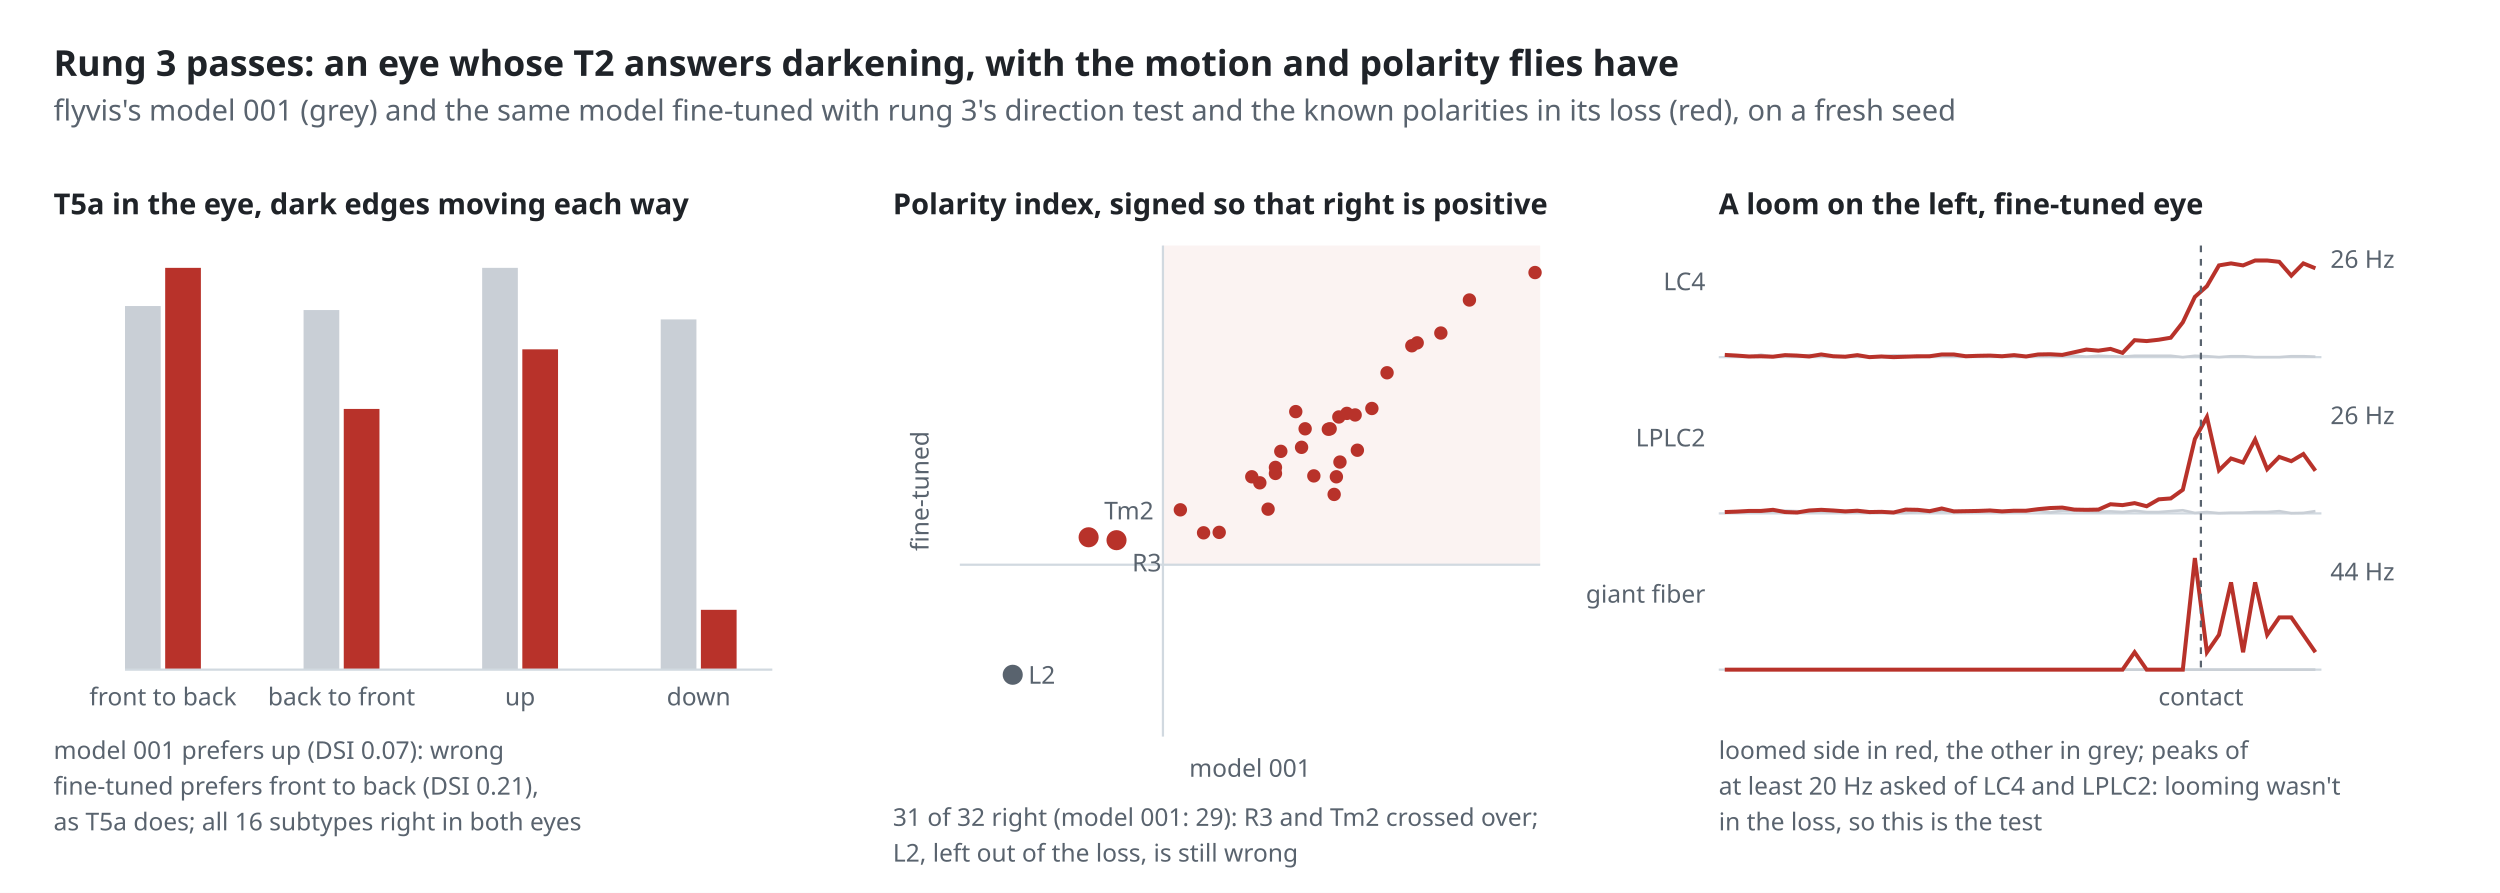
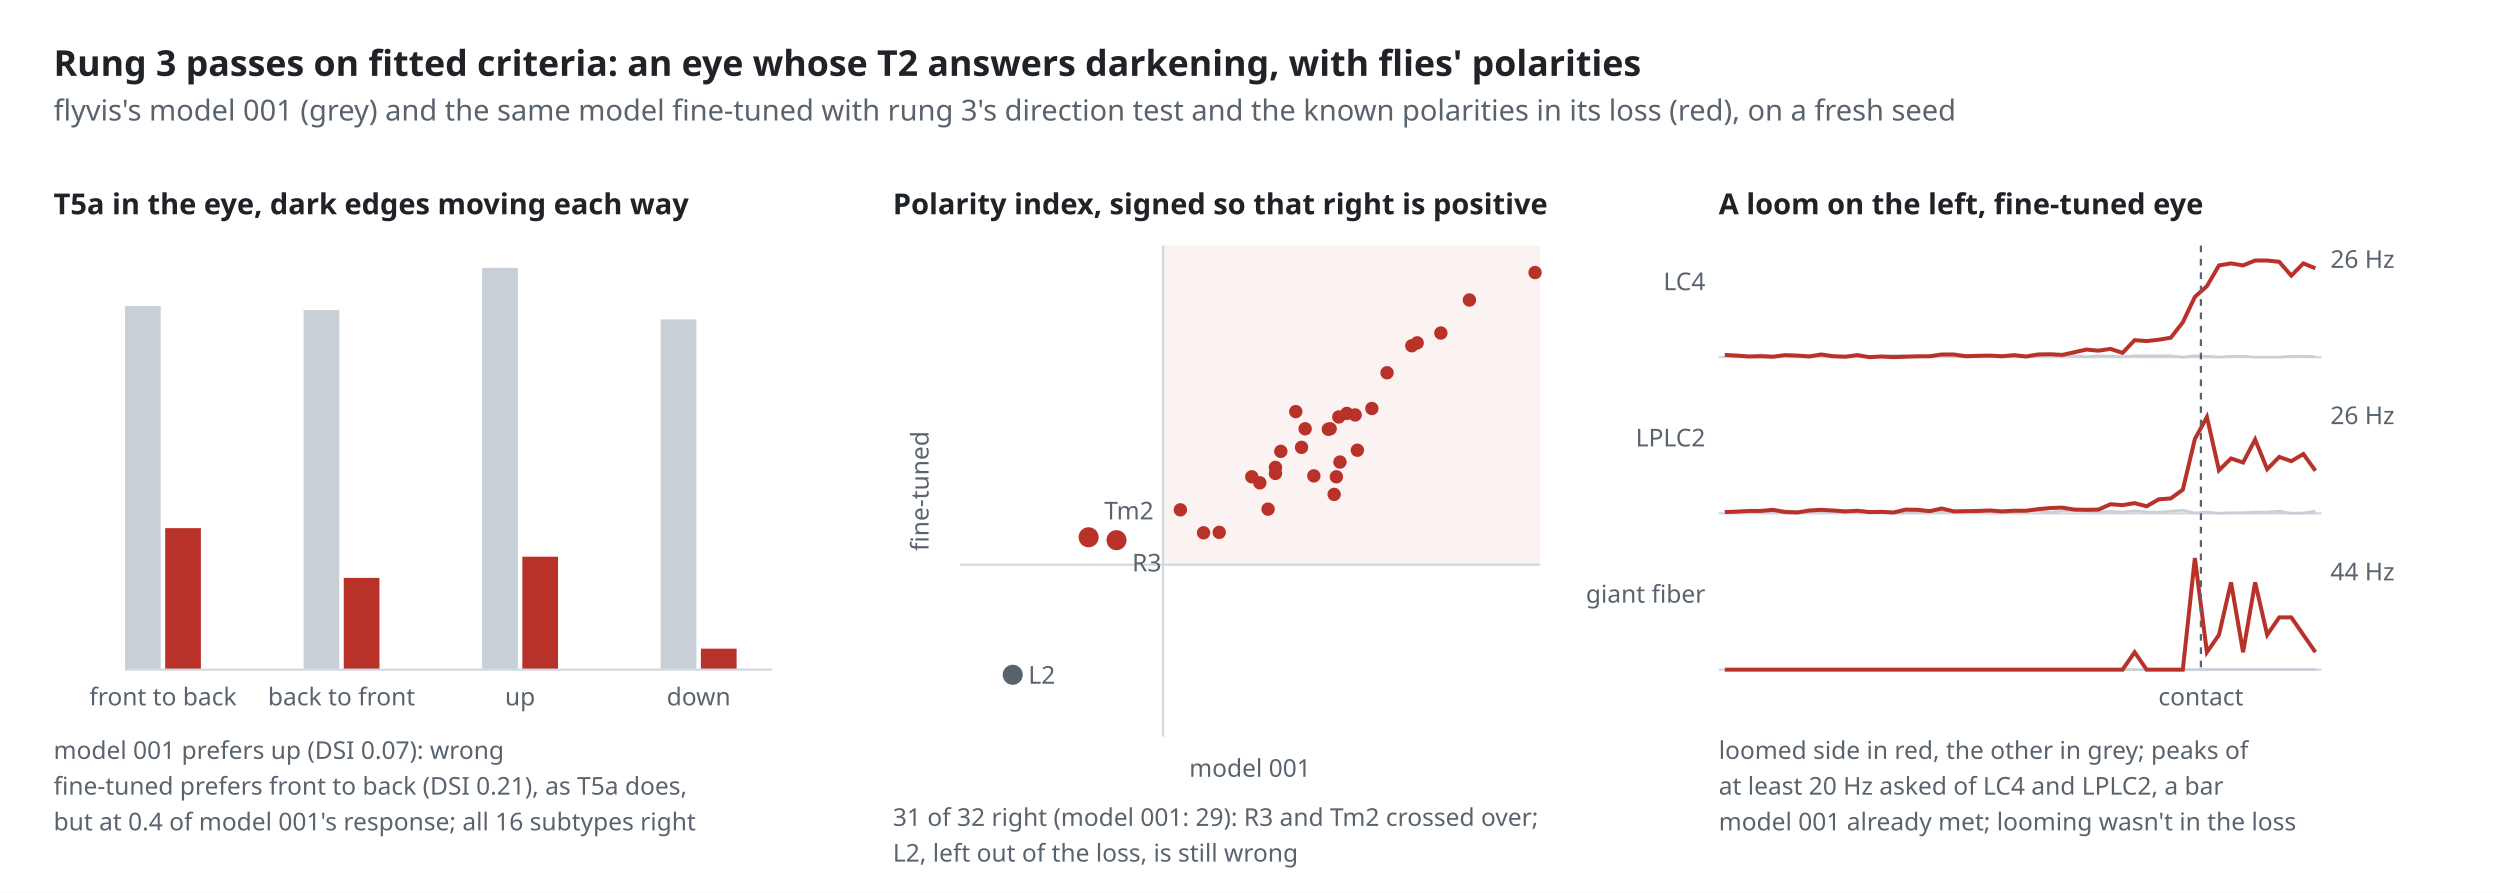
<svg xmlns="http://www.w3.org/2000/svg" width="1120" height="400" viewBox="0 0 1120 400" role="img" aria-labelledby="t">
  <style>
    text { font-family: -apple-system, BlinkMacSystemFont, 'Segoe UI', 'Noto Sans', Helvetica, Arial, sans-serif; }
    .lab { font-size: 16px; font-weight: 600; fill: #1f2328; }
    .val { font-size: 13px; font-weight: 600; fill: #1f2328; }
    .note { font-size: 13px; fill: #59636e; }
    .tick { font-size: 11px; fill: #59636e; }
    </style>
  <rect width="1120" height="400" fill="#ffffff" />
-   <text x="24.0" y="34.0" class="lab" text-anchor="start">Rung 3 passes: an eye whose T2 answers darkening, with the motion and polarity flies have</text>
+   <text x="24.0" y="34.0" class="lab" text-anchor="start">Rung 3 passes on fitted criteria: an eye whose T2 answers darkening, with flies' polarities</text>
  <text x="24.0" y="54.0" class="note" text-anchor="start">flyvis's model 001 (grey) and the same model fine-tuned with rung 3's direction test and the known polarities in its loss (red), on a fresh seed</text>
  <text x="24.0" y="96.0" class="val" text-anchor="start">T5a in the eye, dark edges moving each way</text>
  <rect x="56.0" y="137.1" width="16" height="162.9" fill="#c9cfd6" />
  <rect x="136.0" y="138.9" width="16" height="161.1" fill="#c9cfd6" />
  <rect x="216.0" y="120.0" width="16" height="180.0" fill="#c9cfd6" />
  <rect x="296.0" y="143.1" width="16" height="156.9" fill="#c9cfd6" />
-   <rect x="74.0" y="120.0" width="16" height="180.0" fill="#b8322a" />
-   <rect x="154.0" y="183.2" width="16" height="116.8" fill="#b8322a" />
-   <rect x="234.0" y="156.5" width="16" height="143.5" fill="#b8322a" />
-   <rect x="314.0" y="273.2" width="16" height="26.8" fill="#b8322a" />
+   <rect x="74.0" y="236.6" width="16" height="63.4" fill="#b8322a" />
+   <rect x="154.0" y="258.9" width="16" height="41.1" fill="#b8322a" />
+   <rect x="234.0" y="249.4" width="16" height="50.6" fill="#b8322a" />
+   <rect x="314.0" y="290.6" width="16" height="9.4" fill="#b8322a" />
  <line x1="56" y1="300" x2="346" y2="300" stroke="#d1d9e0" />
  <text x="73.0" y="316.0" class="tick" text-anchor="middle">front to back</text>
  <text x="153.0" y="316.0" class="tick" text-anchor="middle">back to front</text>
  <text x="233.0" y="316.0" class="tick" text-anchor="middle">up</text>
  <text x="313.0" y="316.0" class="tick" text-anchor="middle">down</text>
  <text x="24.0" y="340.0" class="tick" text-anchor="start">model 001 prefers up (DSI 0.07): wrong</text>
-   <text x="24.0" y="356.0" class="tick" text-anchor="start">fine-tuned prefers front to back (DSI 0.21),</text>
-   <text x="24.0" y="372.0" class="tick" text-anchor="start">as T5a does; all 16 subtypes right in both eyes</text>
+   <text x="24.0" y="356.0" class="tick" text-anchor="start">fine-tuned prefers front to back (DSI 0.21), as T5a does,</text>
+   <text x="24.0" y="372.0" class="tick" text-anchor="start">but at 0.4 of model 001's response; all 16 subtypes right</text>
  <text x="400.0" y="96.0" class="val" text-anchor="start">Polarity index, signed so that right is positive</text>
  <rect x="521.0" y="110.0" width="169.0" height="143.0" fill="#b8322a" fill-opacity="0.06" />
  <line x1="521.0" y1="110" x2="521.0" y2="330" stroke="#d1d9e0" />
  <line x1="430" y1="253.0" x2="690" y2="253.0" stroke="#d1d9e0" />
  <circle cx="645.5" cy="149.2" r="3" fill="#b8322a" />
  <circle cx="607.1" cy="185.9" r="3" fill="#b8322a" />
  <circle cx="500.2" cy="242.0" r="4.5" fill="#b8322a" />
  <text x="507.2" y="256.0" class="tick" text-anchor="start">R3</text>
  <circle cx="634.9" cy="153.6" r="3" fill="#b8322a" />
  <circle cx="632.5" cy="154.9" r="3" fill="#b8322a" />
  <circle cx="528.8" cy="228.4" r="3" fill="#b8322a" />
  <circle cx="560.8" cy="213.6" r="3" fill="#b8322a" />
  <circle cx="571.4" cy="209.4" r="3" fill="#b8322a" />
  <circle cx="595.9" cy="192.1" r="3" fill="#b8322a" />
  <circle cx="453.7" cy="302.3" r="4.5" fill="#59636e" />
  <text x="460.7" y="306.3" class="tick" text-anchor="start">L2</text>
  <circle cx="546.2" cy="238.5" r="3" fill="#b8322a" />
  <circle cx="687.7" cy="122.1" r="3" fill="#b8322a" />
  <circle cx="595.1" cy="192.3" r="3" fill="#b8322a" />
  <circle cx="614.6" cy="183.0" r="3" fill="#b8322a" />
  <circle cx="573.8" cy="202.2" r="3" fill="#b8322a" />
  <circle cx="600.3" cy="207.0" r="3" fill="#b8322a" />
  <circle cx="599.8" cy="186.8" r="3" fill="#b8322a" />
  <circle cx="621.4" cy="167.0" r="3" fill="#b8322a" />
  <circle cx="583.1" cy="200.4" r="3" fill="#b8322a" />
  <circle cx="588.6" cy="213.2" r="3" fill="#b8322a" />
  <circle cx="597.7" cy="221.5" r="3" fill="#b8322a" />
  <circle cx="608.1" cy="201.7" r="3" fill="#b8322a" />
  <circle cx="598.7" cy="213.6" r="3" fill="#b8322a" />
  <circle cx="539.2" cy="238.7" r="3" fill="#b8322a" />
  <circle cx="564.4" cy="216.3" r="3" fill="#b8322a" />
  <circle cx="580.5" cy="184.4" r="3" fill="#b8322a" />
  <circle cx="603.4" cy="185.2" r="3" fill="#b8322a" />
  <circle cx="584.7" cy="192.1" r="3" fill="#b8322a" />
  <circle cx="487.7" cy="240.7" r="4.5" fill="#b8322a" />
  <text x="494.7" y="232.7" class="tick" text-anchor="start">Tm2</text>
  <circle cx="658.3" cy="134.4" r="3" fill="#b8322a" />
  <circle cx="568.1" cy="228.1" r="3" fill="#b8322a" />
  <circle cx="571.4" cy="212.1" r="3" fill="#b8322a" />
  <text x="560.0" y="348.0" class="tick" text-anchor="middle">model 001</text>
  <text x="416" y="220.0" class="tick" text-anchor="middle" transform="rotate(-90 416 220.0)">fine-tuned</text>
  <text x="400.0" y="370.0" class="tick" text-anchor="start">31 of 32 right (model 001: 29): R3 and Tm2 crossed over;</text>
  <text x="400.0" y="386.0" class="tick" text-anchor="start">L2, left out of the loss, is still wrong</text>
  <text x="770.0" y="96.0" class="val" text-anchor="start">A loom on the left, fine-tuned eye</text>
  <line x1="770" y1="160" x2="1040" y2="160" stroke="#d1d9e0" />
  <polyline points="772.7,159.4 778.1,159.8 783.5,159.8 788.9,158.9 794.3,159.8 799.7,159.1 805.1,159.6 810.5,159.1 815.9,159.2 821.3,159.8 826.7,159.8 832.1,159.6 837.5,159.8 842.9,159.8 848.3,159.2 853.7,159.4 859.1,160.0 864.5,159.4 869.9,159.2 875.3,159.6 880.7,159.4 886.1,159.2 891.5,159.2 896.9,159.6 902.3,159.8 907.7,159.8 913.1,159.2 918.5,159.4 923.9,159.4 929.3,159.4 934.7,159.8 940.1,159.4 945.5,159.6 950.9,159.8 956.3,159.4 961.7,159.4 967.1,159.4 972.5,159.4 977.9,160.0 983.3,159.4 988.7,159.6 994.1,160.0 999.5,159.6 1004.9,159.6 1010.3,160.0 1015.7,160.0 1021.1,160.0 1026.5,159.6 1031.9,159.6 1037.3,159.8" fill="none" stroke="#c9cfd6" stroke-width="1.2" />
  <polyline points="772.7,159.0 778.1,159.3 783.5,159.7 788.9,159.6 794.3,159.8 799.7,159.1 805.1,159.3 810.5,159.7 815.9,158.8 821.3,159.6 826.7,159.8 832.1,159.1 837.5,160.0 842.9,159.7 848.3,160.0 853.7,159.8 859.1,159.6 864.5,159.6 869.9,158.8 875.3,158.8 880.7,159.6 886.1,159.4 891.5,159.3 896.9,159.6 902.3,159.1 907.7,159.7 913.1,158.8 918.5,158.7 923.9,159.0 929.3,157.8 934.7,156.6 940.1,157.1 945.5,156.3 950.9,158.1 956.3,152.4 961.7,152.8 967.1,152.2 972.5,151.3 977.9,144.4 983.3,133.0 988.7,128.2 994.1,118.9 999.5,118.0 1004.9,118.9 1010.3,116.7 1015.7,116.7 1021.1,117.3 1026.5,123.5 1031.9,118.0 1037.3,120.2" fill="none" stroke="#b8322a" stroke-width="1.8" />
  <text x="764.0" y="130.0" class="tick" text-anchor="end">LC4</text>
  <text x="1044.0" y="120.0" class="tick" text-anchor="start">26 Hz</text>
  <line x1="770" y1="230" x2="1040" y2="230" stroke="#d1d9e0" />
  <polyline points="772.7,229.4 778.1,229.7 783.5,229.3 788.9,229.3 794.3,229.2 799.7,228.8 805.1,229.0 810.5,229.3 815.9,229.2 821.3,229.3 826.7,229.4 832.1,229.4 837.5,229.7 842.9,229.7 848.3,229.8 853.7,229.8 859.1,229.4 864.5,229.4 869.9,229.1 875.3,229.1 880.7,229.2 886.1,229.2 891.5,228.5 896.9,229.4 902.3,229.4 907.7,228.6 913.1,228.8 918.5,229.6 923.9,228.8 929.3,228.8 934.7,229.1 940.1,229.3 945.5,229.1 950.9,229.4 956.3,228.8 961.7,229.4 967.1,229.4 972.5,229.0 977.9,228.6 983.3,229.8 988.7,229.4 994.1,229.9 999.5,229.7 1004.9,229.7 1010.3,229.4 1015.7,229.4 1021.1,229.0 1026.5,229.9 1031.9,229.8 1037.3,229.0" fill="none" stroke="#c9cfd6" stroke-width="1.2" />
  <polyline points="772.7,229.4 778.1,229.2 783.5,228.9 788.9,228.9 794.3,228.4 799.7,229.4 805.1,229.6 810.5,228.7 815.9,228.4 821.3,228.7 826.7,229.1 832.1,228.8 837.5,229.4 842.9,229.3 848.3,229.6 853.7,228.3 859.1,228.4 864.5,229.0 869.9,227.8 875.3,229.1 880.7,229.0 886.1,228.9 891.5,228.7 896.9,229.1 902.3,228.8 907.7,228.8 913.1,228.1 918.5,227.6 923.9,227.4 929.3,228.3 934.7,228.4 940.1,228.3 945.5,225.9 950.9,226.3 956.3,225.4 961.7,226.8 967.1,223.7 972.5,223.3 977.9,219.4 983.3,196.7 988.7,186.8 994.1,210.7 999.5,205.4 1004.9,207.2 1010.3,196.9 1015.7,210.2 1021.1,204.7 1026.5,206.6 1031.9,203.4 1037.3,210.9" fill="none" stroke="#b8322a" stroke-width="1.8" />
  <text x="764.0" y="200.0" class="tick" text-anchor="end">LPLC2</text>
  <text x="1044.0" y="190.0" class="tick" text-anchor="start">26 Hz</text>
  <line x1="770" y1="300" x2="1040" y2="300" stroke="#d1d9e0" />
  <polyline points="772.7,300.0 778.1,300.0 783.5,300.0 788.9,300.0 794.3,300.0 799.7,300.0 805.1,300.0 810.5,300.0 815.9,300.0 821.3,300.0 826.7,300.0 832.1,300.0 837.5,300.0 842.9,300.0 848.3,300.0 853.7,300.0 859.1,300.0 864.5,300.0 869.9,300.0 875.3,300.0 880.7,300.0 886.1,300.0 891.5,300.0 896.9,300.0 902.3,300.0 907.7,300.0 913.1,300.0 918.5,300.0 923.9,300.0 929.3,300.0 934.7,300.0 940.1,300.0 945.5,300.0 950.9,300.0 956.3,300.0 961.7,300.0 967.1,300.0 972.5,300.0 977.9,300.0 983.3,300.0 988.7,300.0 994.1,300.0 999.5,300.0 1004.9,300.0 1010.3,300.0 1015.7,300.0 1021.1,300.0 1026.5,300.0 1031.9,300.0 1037.3,300.0" fill="none" stroke="#c9cfd6" stroke-width="1.2" />
  <polyline points="772.7,300.0 778.1,300.0 783.5,300.0 788.9,300.0 794.3,300.0 799.7,300.0 805.1,300.0 810.5,300.0 815.9,300.0 821.3,300.0 826.7,300.0 832.1,300.0 837.5,300.0 842.9,300.0 848.3,300.0 853.7,300.0 859.1,300.0 864.5,300.0 869.9,300.0 875.3,300.0 880.7,300.0 886.1,300.0 891.5,300.0 896.9,300.0 902.3,300.0 907.7,300.0 913.1,300.0 918.5,300.0 923.9,300.0 929.3,300.0 934.7,300.0 940.1,300.0 945.5,300.0 950.9,300.0 956.3,292.2 961.7,300.0 967.1,300.0 972.5,300.0 977.9,300.0 983.3,250.0 988.7,292.2 994.1,284.4 999.5,260.9 1004.9,292.2 1010.3,260.9 1015.7,284.4 1021.1,276.6 1026.5,276.6 1031.9,284.4 1037.3,292.2" fill="none" stroke="#b8322a" stroke-width="1.8" />
  <text x="764.0" y="270.0" class="tick" text-anchor="end">giant fiber</text>
  <text x="1044.0" y="260.0" class="tick" text-anchor="start">44 Hz</text>
  <line x1="986.0" y1="110" x2="986.0" y2="300" stroke="#59636e" stroke-dasharray="3 3" />
  <text x="986.0" y="316.0" class="tick" text-anchor="middle">contact</text>
  <text x="770.0" y="340.0" class="tick" text-anchor="start">loomed side in red, the other in grey; peaks of</text>
-   <text x="770.0" y="356.0" class="tick" text-anchor="start">at least 20 Hz asked of LC4 and LPLC2: looming wasn't</text>
-   <text x="770.0" y="372.0" class="tick" text-anchor="start">in the loss, so this is the test</text>
+   <text x="770.0" y="356.0" class="tick" text-anchor="start">at least 20 Hz asked of LC4 and LPLC2, a bar</text>
+   <text x="770.0" y="372.0" class="tick" text-anchor="start">model 001 already met; looming wasn't in the loss</text>
</svg>
